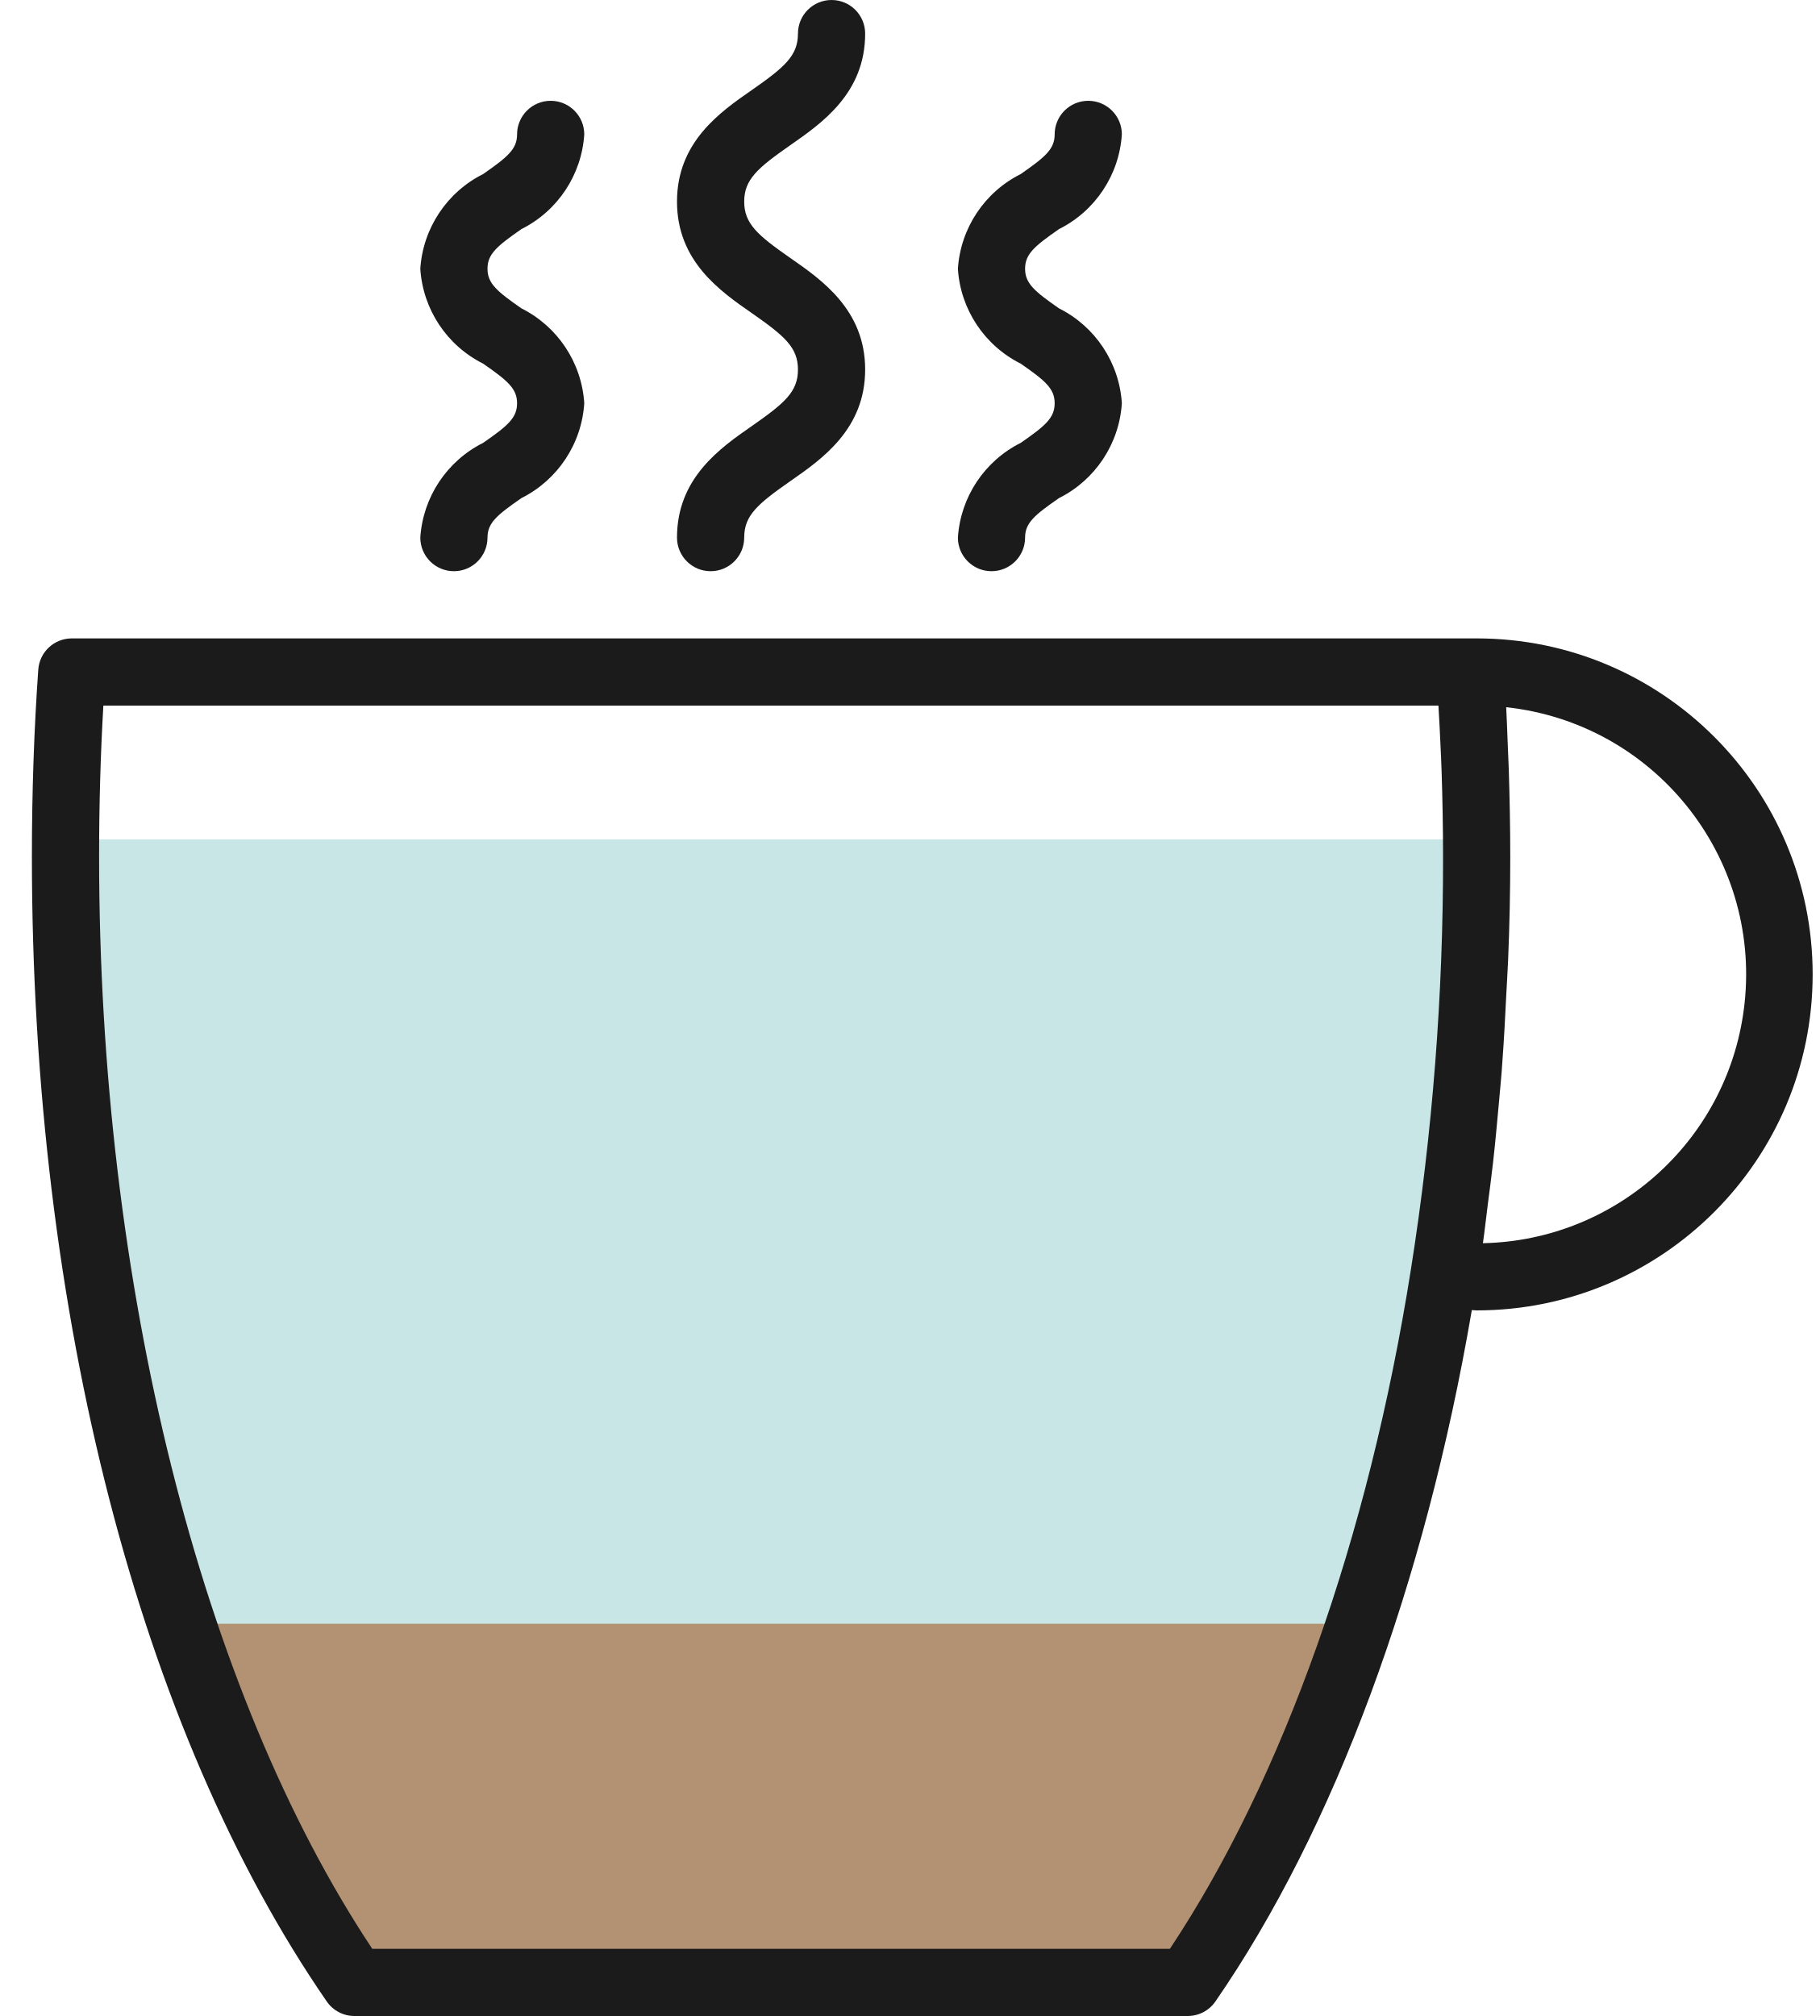
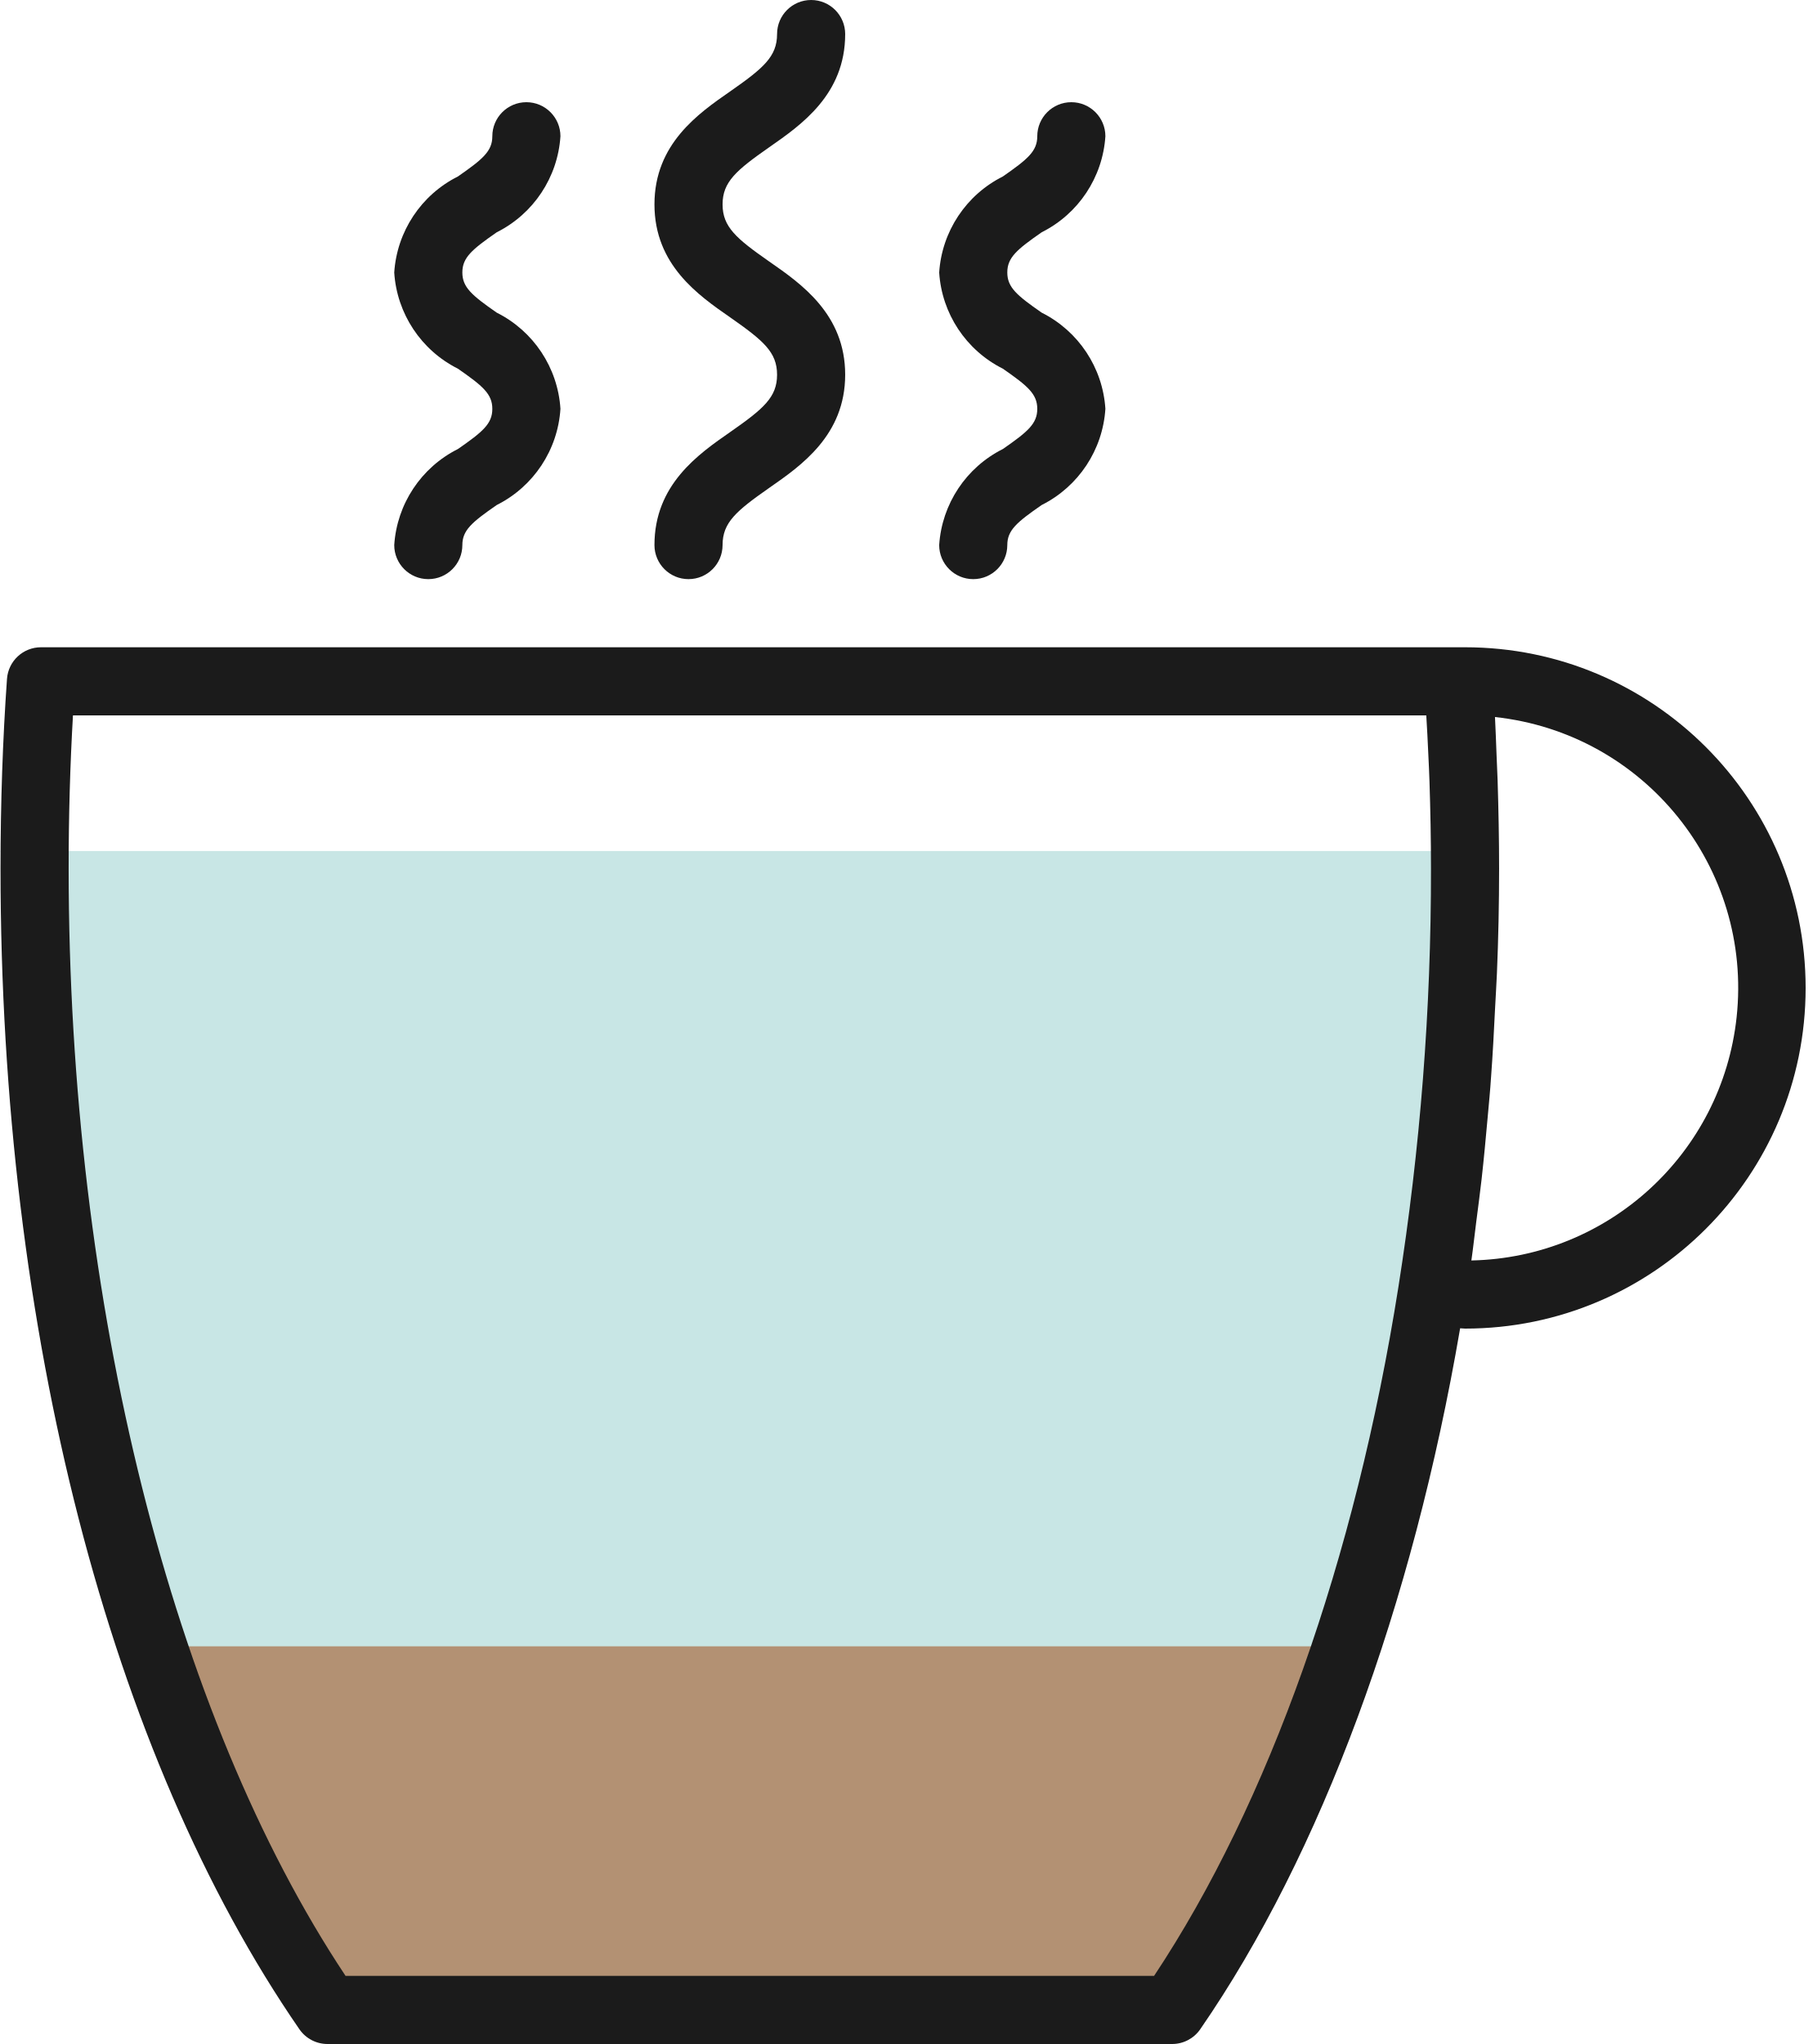
- <svg xmlns="http://www.w3.org/2000/svg" width="232" height="257" viewBox="0 0 232 257" fill="none">
-   <path d="M4.066 107H189.066L173.566 209H22.566L4.066 107Z" fill="#C8E6E5" />
-   <path d="M21.066 207H175.066L154.408 252L41.457 250.684L21.066 207Z" fill="#B39173" />
-   <path d="M95.858 54.304C91.823 57.105 86.306 60.939 86.306 68.533C86.306 70.899 88.224 72.817 90.59 72.817C92.955 72.817 94.873 70.899 94.873 68.533C94.873 65.698 96.586 64.25 100.741 61.342C104.776 58.54 110.293 54.707 110.293 47.112C110.293 39.518 104.776 35.684 100.741 32.883C96.586 29.983 94.873 28.523 94.873 25.7C94.873 22.877 96.586 21.417 100.741 18.513C104.772 15.707 110.293 11.878 110.293 4.283C110.293 1.918 108.375 0 106.01 0C103.644 0 101.726 1.918 101.726 4.283C101.726 7.115 100.013 8.567 95.858 11.471C91.823 14.268 86.306 18.097 86.306 25.7C86.306 33.303 91.823 37.128 95.858 39.925C100.013 42.833 101.726 44.277 101.726 47.117C101.726 49.956 100.013 51.4 95.858 54.304Z" fill="#1B1B1B" />
-   <path d="M130.129 56.454C125.502 58.771 122.451 63.369 122.115 68.533C122.115 70.899 124.033 72.817 126.398 72.817C128.764 72.817 130.682 70.899 130.682 68.533C130.682 66.67 131.868 65.672 135.008 63.496C139.639 61.176 142.689 56.569 143.018 51.4C142.686 46.234 139.637 41.631 135.008 39.312C131.868 37.128 130.682 36.126 130.682 34.258C130.682 32.391 131.868 31.388 135.008 29.204C139.632 26.888 142.68 22.294 143.018 17.133C143.018 14.768 141.1 12.85 138.734 12.85C136.369 12.85 134.451 14.768 134.451 17.133C134.451 19.005 133.265 20.003 130.125 22.188C125.499 24.505 122.45 29.103 122.115 34.267C122.445 39.434 125.495 44.039 130.125 46.358C133.265 48.539 134.451 49.541 134.451 51.409C134.451 53.276 133.265 54.278 130.129 56.454Z" fill="#1B1B1B" />
-   <path d="M61.596 56.454C56.968 58.771 53.917 63.369 53.582 68.533C53.582 70.899 55.5 72.817 57.865 72.817C60.231 72.817 62.148 70.899 62.148 68.533C62.148 66.67 63.335 65.672 66.475 63.496C71.106 61.176 74.156 56.569 74.484 51.4C74.153 46.234 71.103 41.631 66.475 39.312C63.335 37.128 62.148 36.126 62.148 34.258C62.148 32.391 63.335 31.388 66.475 29.204C71.099 26.888 74.147 22.294 74.484 17.133C74.484 14.768 72.567 12.85 70.201 12.85C67.836 12.85 65.918 14.768 65.918 17.133C65.918 19.005 64.731 20.003 61.592 22.188C56.966 24.505 53.916 29.103 53.582 34.267C53.912 39.434 56.962 44.039 61.592 46.358C64.731 48.539 65.918 49.541 65.918 51.409C65.918 53.276 64.731 54.278 61.596 56.454Z" fill="#1B1B1B" />
-   <path d="M188.25 81.383H9.164C6.915 81.377 5.045 83.111 4.88 85.354C4.345 92.901 4.066 100.932 4.066 109.225C4.066 167.341 17.773 220.527 41.657 255.15C42.457 256.309 43.777 257.002 45.186 257H151.413C152.822 257.002 154.142 256.309 154.943 255.15C170.144 233.133 181.653 201.921 187.633 167.011C187.839 167.011 188.04 167.05 188.25 167.05C211.906 167.05 231.083 147.873 231.083 124.217C231.083 100.56 211.906 81.383 188.25 81.383ZM179.867 161.833C174.445 196.095 163.565 226.73 149.143 248.433H47.457C25.62 215.584 12.633 163.782 12.633 109.225C12.633 102.582 12.817 96.118 13.177 89.95H183.375C183.47 91.578 183.564 93.205 183.632 94.872C183.684 96.002 183.744 97.112 183.778 98.26C183.894 101.853 183.966 105.503 183.966 109.225C183.991 126.842 182.62 144.433 179.867 161.833ZM189.046 158.483C189.278 156.877 189.449 155.241 189.659 153.626C189.886 151.853 190.126 150.092 190.327 148.306C190.618 145.736 190.858 143.11 191.094 140.498C191.244 138.806 191.415 137.122 191.522 135.422C191.741 132.522 191.886 129.605 192.032 126.684C192.1 125.249 192.203 123.827 192.259 122.401C192.442 118.02 192.533 113.628 192.533 109.225C192.533 105.443 192.456 101.742 192.345 98.088C192.306 96.97 192.25 95.887 192.208 94.782C192.143 93.24 192.1 91.668 192.015 90.156C210.83 92.188 224.435 109.089 222.403 127.904C220.552 145.034 206.271 158.125 189.046 158.483Z" fill="#1B1B1B" />
+ <svg xmlns="http://www.w3.org/2000/svg" width="228" height="257" viewBox="0 0 228 257" fill="none">
+   <path d="M0.066 107H185.066L169.566 209H18.566L0.066 107Z" fill="#C8E6E5" />
+   <path d="M17.066 207H171.066L150.408 252L37.457 250.684L17.066 207Z" fill="#B39173" />
+   <path d="M91.859 54.304C87.824 57.105 82.307 60.939 82.307 68.533C82.307 70.899 84.225 72.817 86.59 72.817C88.955 72.817 90.873 70.899 90.873 68.533C90.873 65.698 92.587 64.25 96.742 61.342C100.776 58.54 106.293 54.707 106.293 47.112C106.293 39.518 100.776 35.684 96.742 32.883C92.587 29.983 90.873 28.523 90.873 25.7C90.873 22.877 92.587 21.417 96.742 18.513C100.772 15.707 106.293 11.878 106.293 4.283C106.293 1.918 104.375 0 102.01 0C99.644 0 97.727 1.918 97.727 4.283C97.727 7.115 96.013 8.567 91.859 11.471C87.824 14.268 82.307 18.097 82.307 25.7C82.307 33.303 87.824 37.128 91.859 39.925C96.013 42.833 97.727 44.277 97.727 47.117C97.727 49.956 96.013 51.4 91.859 54.304Z" fill="#1B1B1B" />
+   <path d="M126.129 56.454C121.502 58.77 118.451 63.369 118.115 68.533C118.115 70.899 120.033 72.817 122.399 72.817C124.764 72.817 126.682 70.899 126.682 68.533C126.682 66.67 127.868 65.672 131.008 63.496C135.639 61.176 138.689 56.569 139.018 51.4C138.686 46.234 135.637 41.631 131.008 39.312C127.868 37.128 126.682 36.126 126.682 34.258C126.682 32.391 127.868 31.388 131.008 29.204C135.632 26.887 138.681 22.294 139.018 17.133C139.018 14.768 137.1 12.85 134.735 12.85C132.369 12.85 130.451 14.768 130.451 17.133C130.451 19.005 129.265 20.003 126.125 22.188C121.499 24.505 118.45 29.103 118.115 34.267C118.446 39.434 121.495 44.038 126.125 46.358C129.265 48.539 130.451 49.541 130.451 51.408C130.451 53.276 129.265 54.278 126.129 56.454Z" fill="#1B1B1B" />
+   <path d="M57.596 56.454C52.968 58.77 49.917 63.369 49.581 68.533C49.581 70.899 51.499 72.817 53.865 72.817C56.23 72.817 58.148 70.899 58.148 68.533C58.148 66.67 59.335 65.672 62.474 63.496C67.106 61.176 70.156 56.569 70.484 51.4C70.153 46.234 67.103 41.631 62.474 39.312C59.335 37.128 58.148 36.126 58.148 34.258C58.148 32.391 59.335 31.388 62.474 29.204C67.098 26.887 70.147 22.294 70.484 17.133C70.484 14.768 68.566 12.85 66.201 12.85C63.835 12.85 61.917 14.768 61.917 17.133C61.917 19.005 60.731 20.003 57.591 22.188C52.965 24.505 49.916 29.103 49.581 34.267C49.912 39.434 52.962 44.038 57.591 46.358C60.731 48.539 61.917 49.541 61.917 51.408C61.917 53.276 60.731 54.278 57.596 56.454Z" fill="#1B1B1B" />
+   <path d="M184.25 81.383H5.164C2.915 81.377 1.045 83.111 0.88 85.354C0.345 92.901 0.066 100.932 0.066 109.225C0.066 167.341 13.773 220.527 37.657 255.15C38.457 256.309 39.777 257.002 41.186 257H147.413C148.822 257.002 150.142 256.309 150.943 255.15C166.144 233.133 177.653 201.921 183.633 167.011C183.839 167.011 184.04 167.05 184.25 167.05C207.906 167.05 227.083 147.873 227.083 124.217C227.083 100.56 207.906 81.383 184.25 81.383ZM175.867 161.833C170.445 196.095 159.565 226.73 145.143 248.433H43.457C21.62 215.584 8.633 163.782 8.633 109.225C8.633 102.582 8.817 96.118 9.177 89.95H179.375C179.47 91.578 179.564 93.205 179.632 94.871C179.684 96.002 179.744 97.112 179.778 98.26C179.894 101.853 179.966 105.503 179.966 109.225C179.991 126.842 178.62 144.433 175.867 161.833ZM185.046 158.483C185.278 156.877 185.449 155.241 185.659 153.626C185.886 151.853 186.126 150.092 186.327 148.306C186.618 145.736 186.858 143.11 187.094 140.498C187.244 138.806 187.415 137.122 187.522 135.422C187.741 132.522 187.886 129.605 188.032 126.684C188.1 125.249 188.203 123.827 188.259 122.401C188.442 118.02 188.533 113.628 188.533 109.225C188.533 105.443 188.456 101.742 188.345 98.088C188.306 96.97 188.25 95.887 188.208 94.782C188.143 93.24 188.1 91.668 188.015 90.156C206.83 92.188 220.435 109.089 218.403 127.904C216.552 145.034 202.271 158.125 185.046 158.483Z" fill="#1B1B1B" />
</svg>
